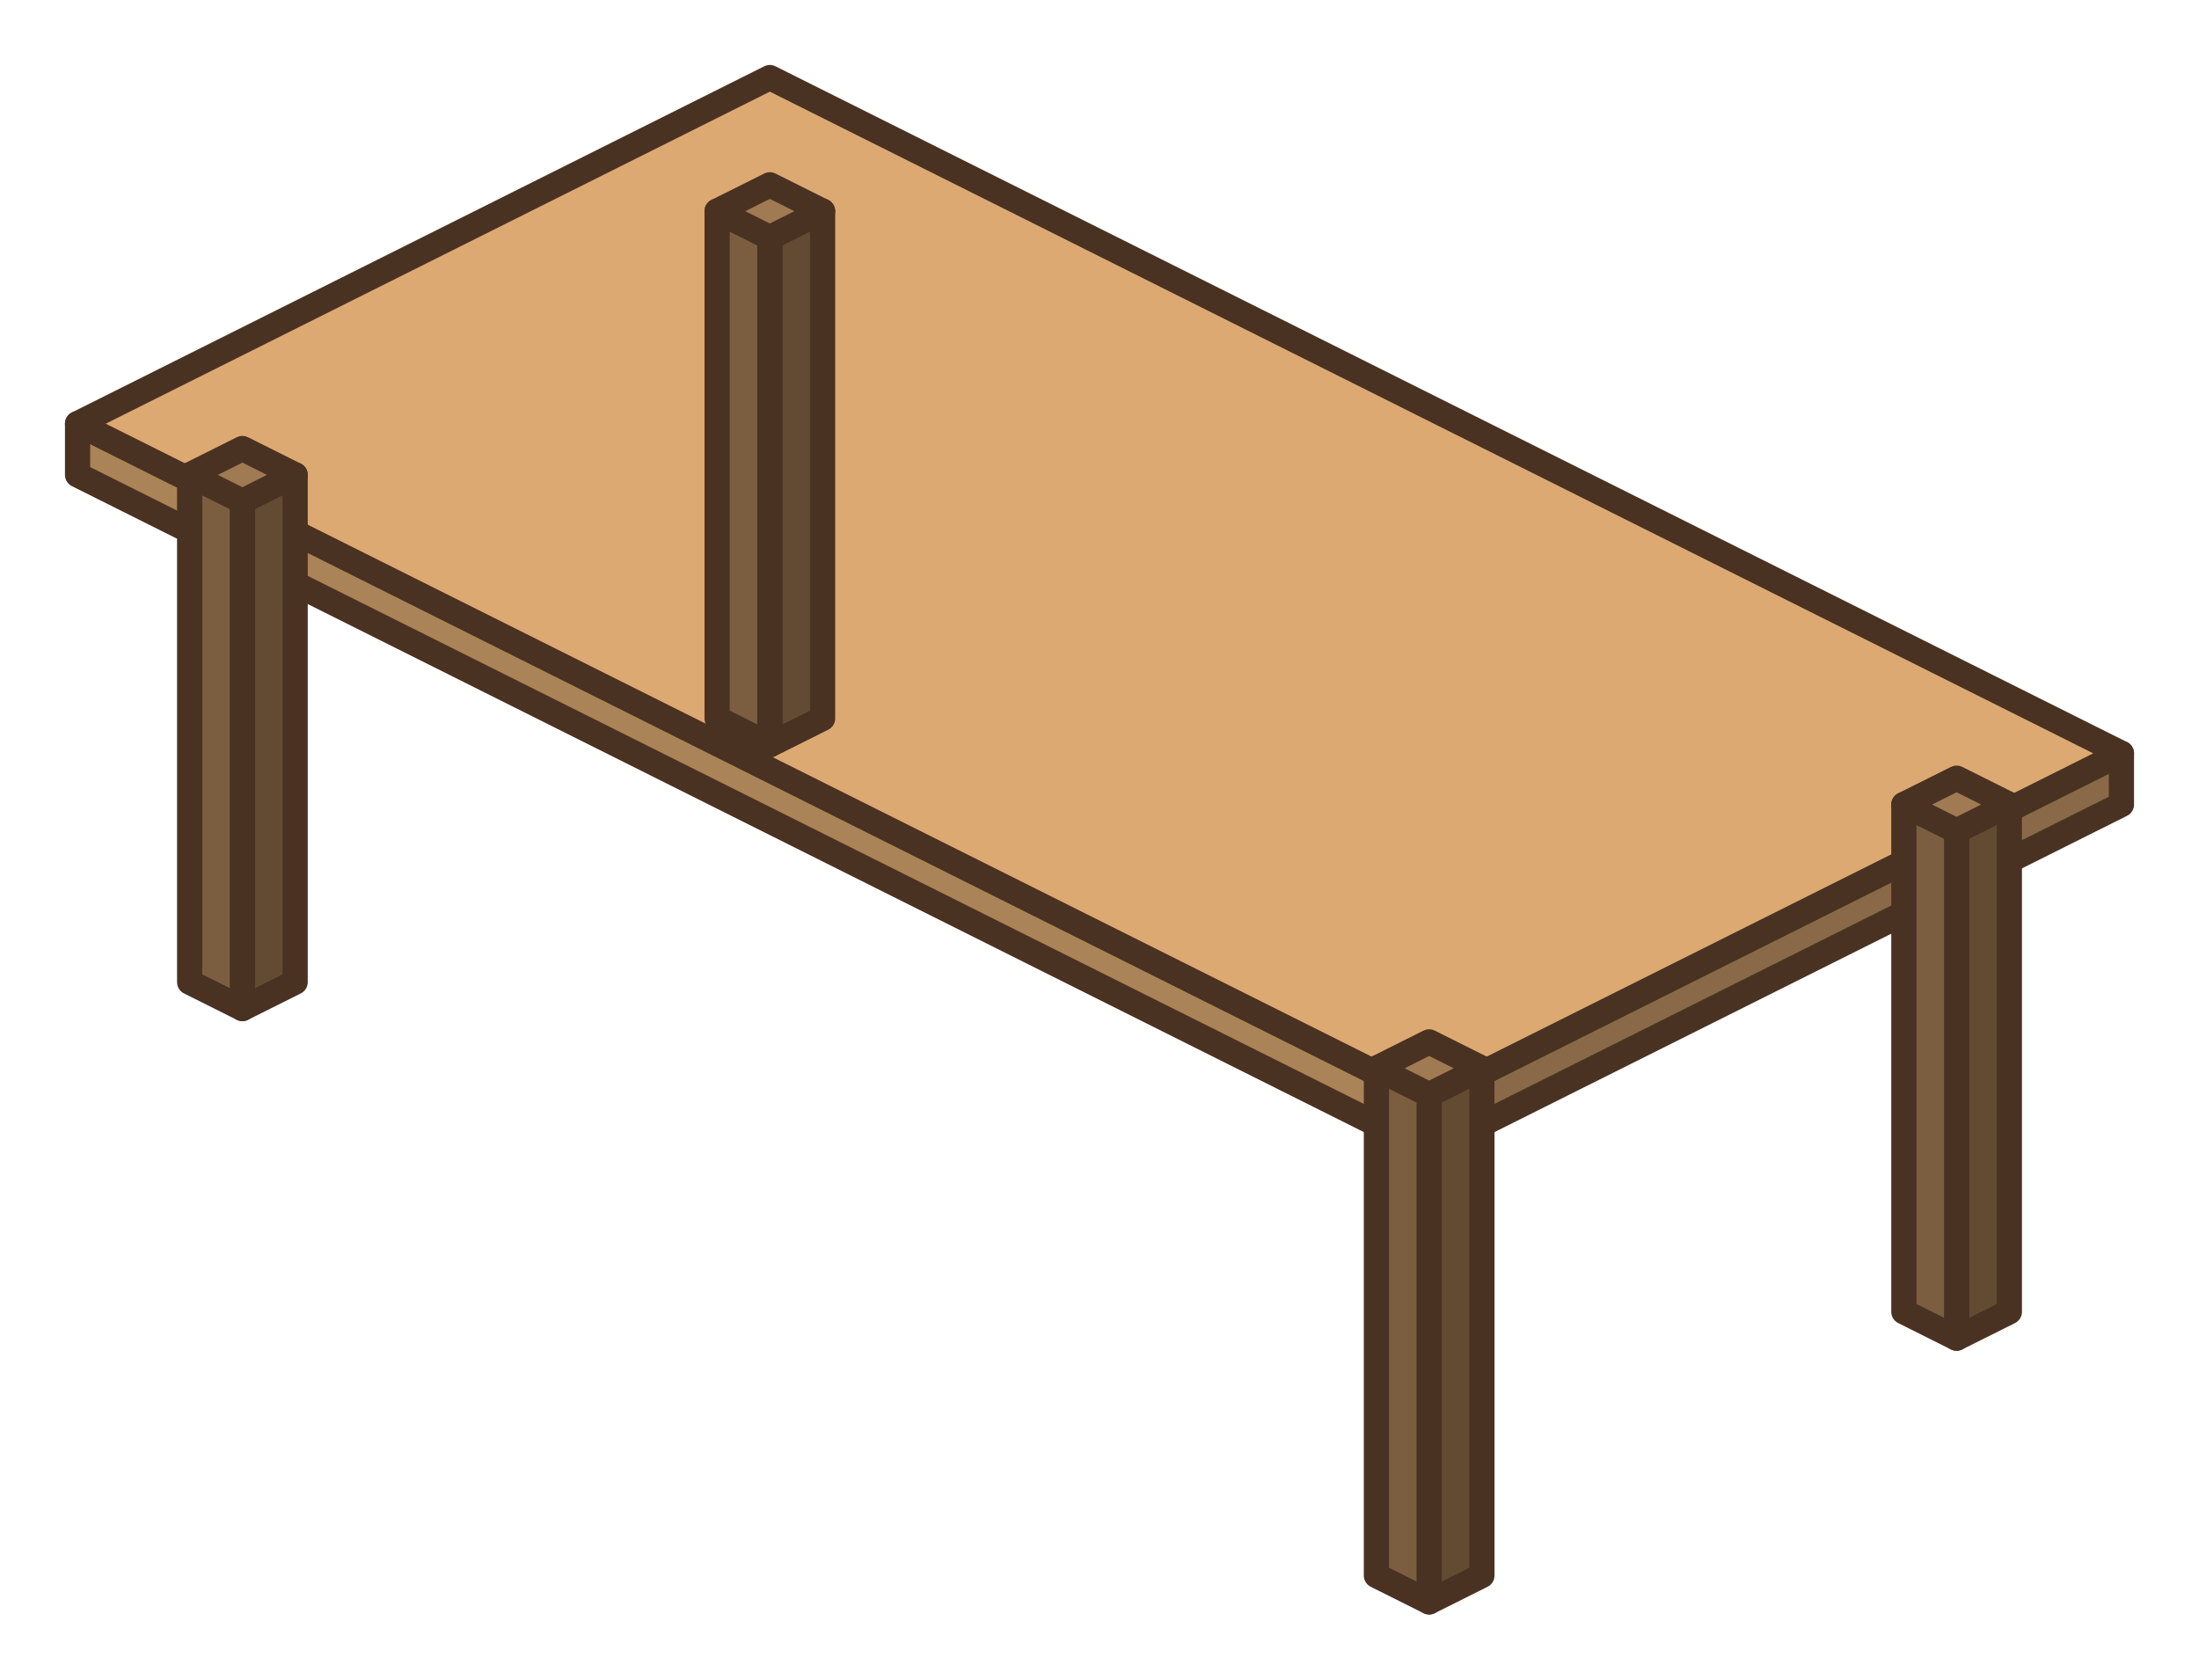
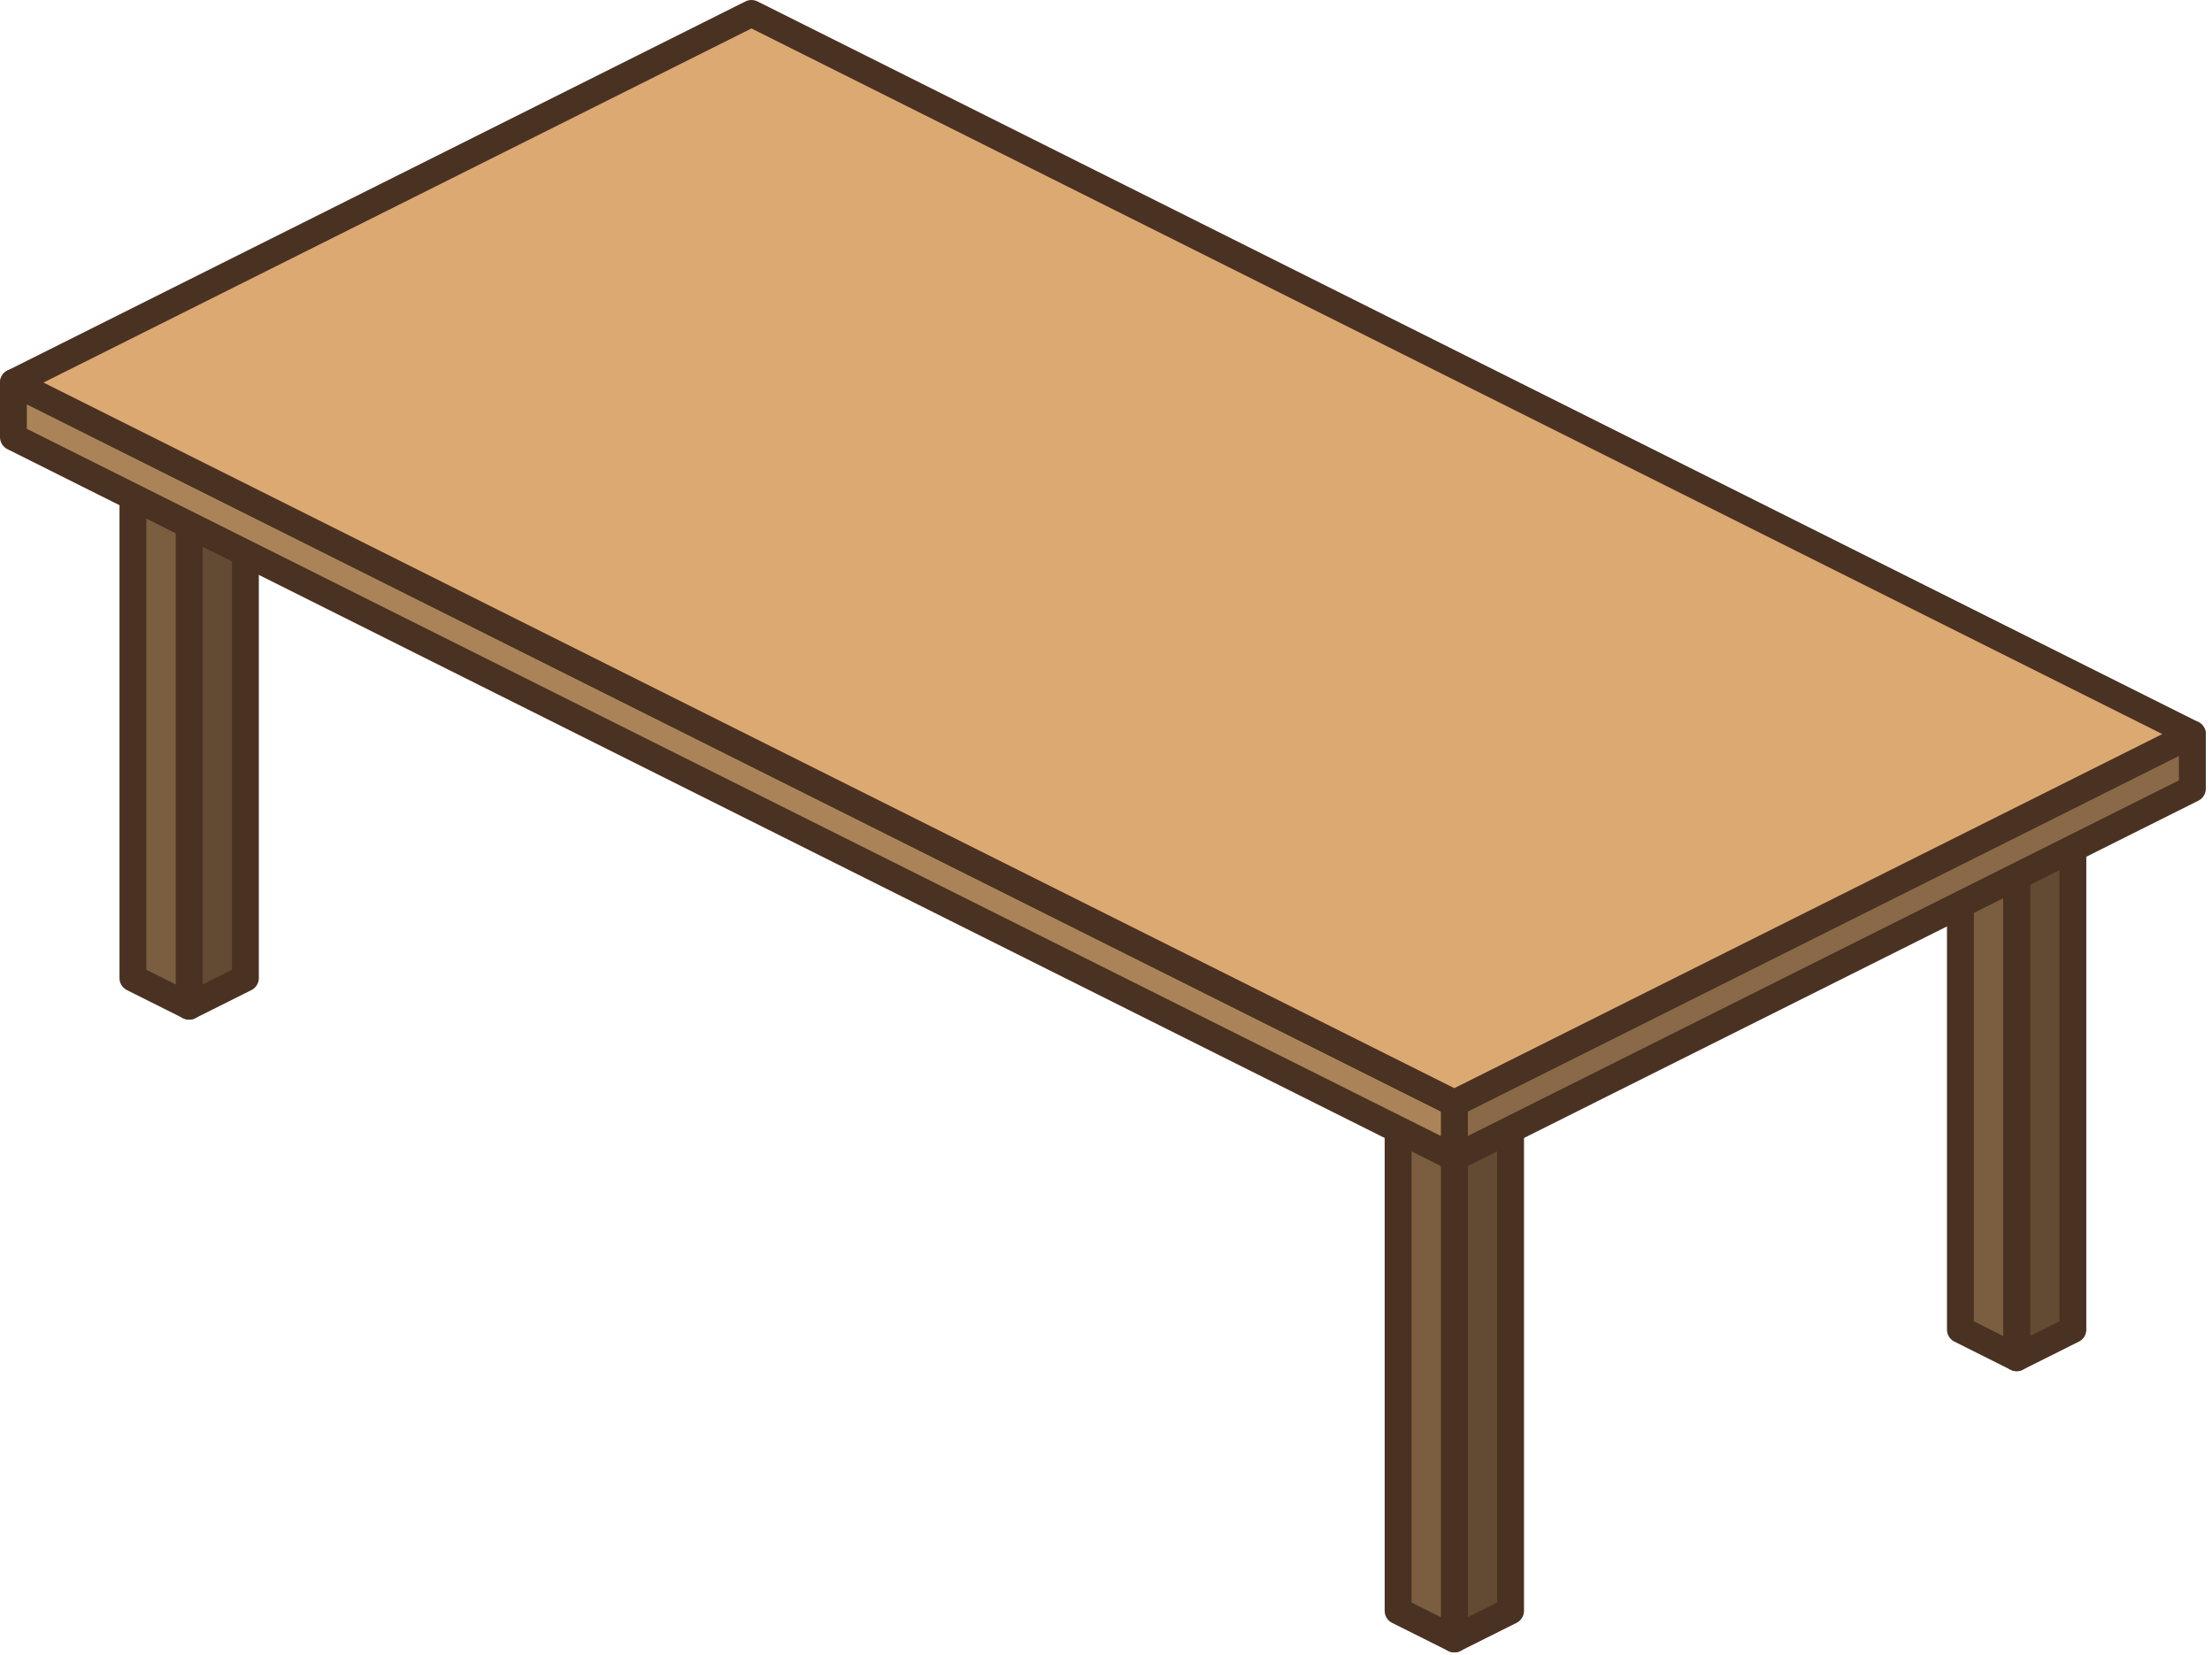
- <svg xmlns="http://www.w3.org/2000/svg" viewBox="-39.7 -33.65 113.4 86.61" width="113.4" height="86.61">
-   <rect id="bounds" x="-39.7" y="-33.65" width="113.4" height="86.61" fill="none" stroke="none" />
-   <polygon points="69.7,5.2 34,23.05 34,25.69 69.7,7.84" fill="#896947" stroke="#4a3222" stroke-width="1.3" stroke-linejoin="round" />
-   <polygon points="-35.7,-11.8 34,23.05 34,25.69 -35.7,-9.16" fill="#ab8358" stroke="#4a3222" stroke-width="1.3" stroke-linejoin="round" />
-   <polygon points="0,-29.65 69.7,5.2 34,23.05 -35.7,-11.8" fill="#dda972" stroke="#4a3222" stroke-width="1.3" stroke-linejoin="round" />
-   <polygon points="2.72,-22.76 0,-21.4 0,4.76 2.72,3.4" fill="#634b33" stroke="#4a3222" stroke-width="1.3" stroke-linejoin="round" />
-   <polygon points="-2.72,-22.76 0,-21.4 0,4.76 -2.72,3.4" fill="#7b5e40" stroke="#4a3222" stroke-width="1.3" stroke-linejoin="round" />
-   <polygon points="0,-24.12 2.72,-22.76 0,-21.4 -2.72,-22.76" fill="#a07a53" stroke="#4a3222" stroke-width="1.3" stroke-linejoin="round" />
-   <polygon points="-24.48,-9.16 -27.2,-7.8 -27.2,18.36 -24.48,17" fill="#634b33" stroke="#4a3222" stroke-width="1.3" stroke-linejoin="round" />
-   <polygon points="-29.92,-9.16 -27.2,-7.8 -27.2,18.36 -29.92,17" fill="#7b5e40" stroke="#4a3222" stroke-width="1.3" stroke-linejoin="round" />
-   <polygon points="-27.2,-10.52 -24.48,-9.16 -27.2,-7.8 -29.92,-9.16" fill="#a07a53" stroke="#4a3222" stroke-width="1.3" stroke-linejoin="round" />
-   <polygon points="63.92,7.84 61.2,9.2 61.2,35.36 63.92,34" fill="#634b33" stroke="#4a3222" stroke-width="1.3" stroke-linejoin="round" />
-   <polygon points="58.48,7.84 61.2,9.2 61.2,35.36 58.48,34" fill="#7b5e40" stroke="#4a3222" stroke-width="1.3" stroke-linejoin="round" />
-   <polygon points="61.2,6.48 63.92,7.84 61.2,9.2 58.48,7.84" fill="#a07a53" stroke="#4a3222" stroke-width="1.3" stroke-linejoin="round" />
-   <polygon points="36.72,21.44 34,22.8 34,48.96 36.72,47.6" fill="#634b33" stroke="#4a3222" stroke-width="1.3" stroke-linejoin="round" />
-   <polygon points="31.28,21.44 34,22.8 34,48.96 31.28,47.6" fill="#7b5e40" stroke="#4a3222" stroke-width="1.3" stroke-linejoin="round" />
-   <polygon points="34,20.08 36.72,21.44 34,22.8 31.28,21.44" fill="#a07a53" stroke="#4a3222" stroke-width="1.3" stroke-linejoin="round" />
+ <svg xmlns="http://www.w3.org/2000/svg" width="107" height="80" viewBox="0 0 107 80" fill="none">
+   <path d="M11.87 21.14L9.15 22.5V48.66L11.87 47.3V21.14Z" fill="#634B33" stroke="#4A3222" stroke-width="1.3" stroke-linejoin="round" />
+   <path d="M6.43 21.14L9.15 22.5V48.66L6.43 47.3V21.14Z" fill="#7B5E40" stroke="#4A3222" stroke-width="1.3" stroke-linejoin="round" />
+   <path d="M9.15 19.78L11.87 21.14L9.15 22.5L6.43 21.14L9.15 19.78Z" fill="#A07A53" stroke="#4A3222" stroke-width="1.3" stroke-linejoin="round" />
+   <path d="M100.27 38.14L97.55 39.5V65.66L100.27 64.3V38.14Z" fill="#634B33" stroke="#4A3222" stroke-width="1.3" stroke-linejoin="round" />
+   <path d="M94.83 38.14L97.55 39.5V65.66L94.83 64.3V38.14Z" fill="#7B5E40" stroke="#4A3222" stroke-width="1.3" stroke-linejoin="round" />
+   <path d="M97.55 36.78L100.27 38.14L97.55 39.5L94.83 38.14L97.55 36.78Z" fill="#A07A53" stroke="#4A3222" stroke-width="1.3" stroke-linejoin="round" />
+   <path d="M73.07 51.74L70.35 53.1V79.26L73.07 77.9V51.74Z" fill="#634B33" stroke="#4A3222" stroke-width="1.3" stroke-linejoin="round" />
+   <path d="M67.63 51.74L70.35 53.1V79.26L67.63 77.9V51.74Z" fill="#7B5E40" stroke="#4A3222" stroke-width="1.3" stroke-linejoin="round" />
+   <path d="M70.35 50.38L73.07 51.74L70.35 53.1L67.63 51.74L70.35 50.38Z" fill="#A07A53" stroke="#4A3222" stroke-width="1.3" stroke-linejoin="round" />
+   <path d="M106.05 35.5L70.35 53.35V55.99L106.05 38.14V35.5Z" fill="#896947" stroke="#4A3222" stroke-width="1.3" stroke-linejoin="round" />
+   <path d="M0.65 18.5L70.35 53.35V55.99L0.65 21.14V18.5Z" fill="#AB8358" stroke="#4A3222" stroke-width="1.3" stroke-linejoin="round" />
+   <path d="M36.35 0.65L106.05 35.5L70.35 53.35L0.65 18.5L36.35 0.65Z" fill="#DDA972" stroke="#4A3222" stroke-width="1.3" stroke-linejoin="round" />
</svg>
